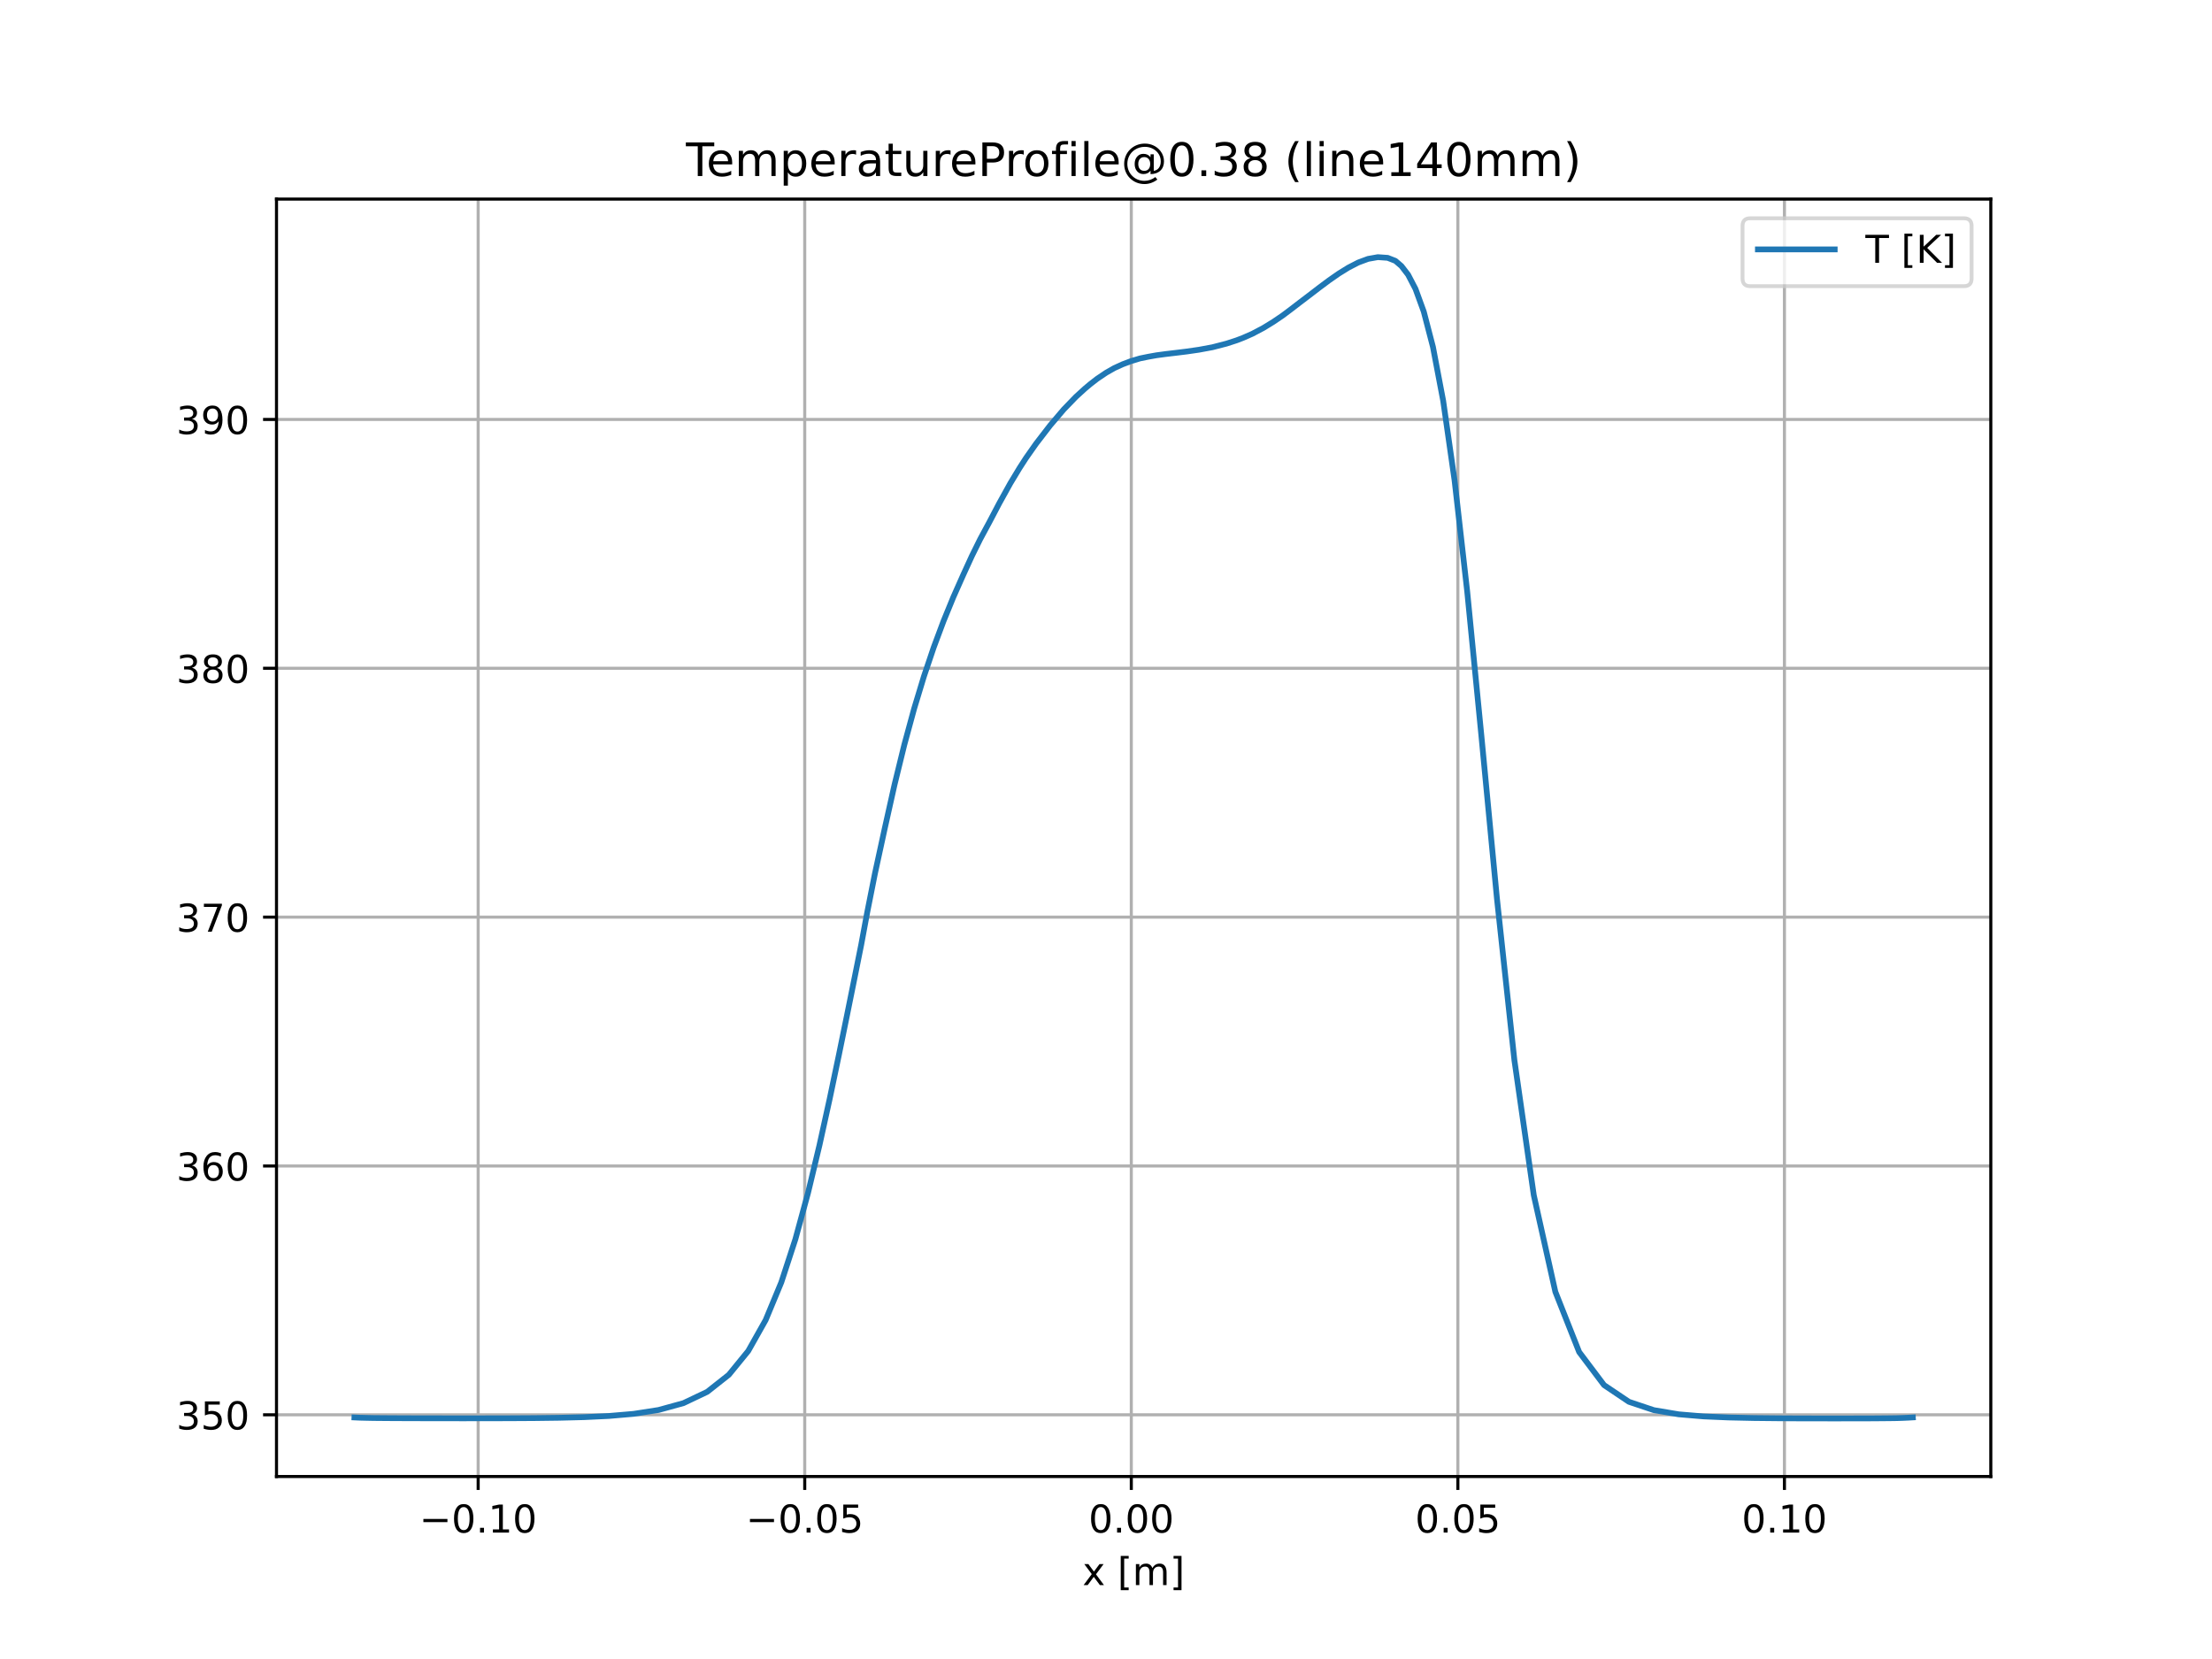
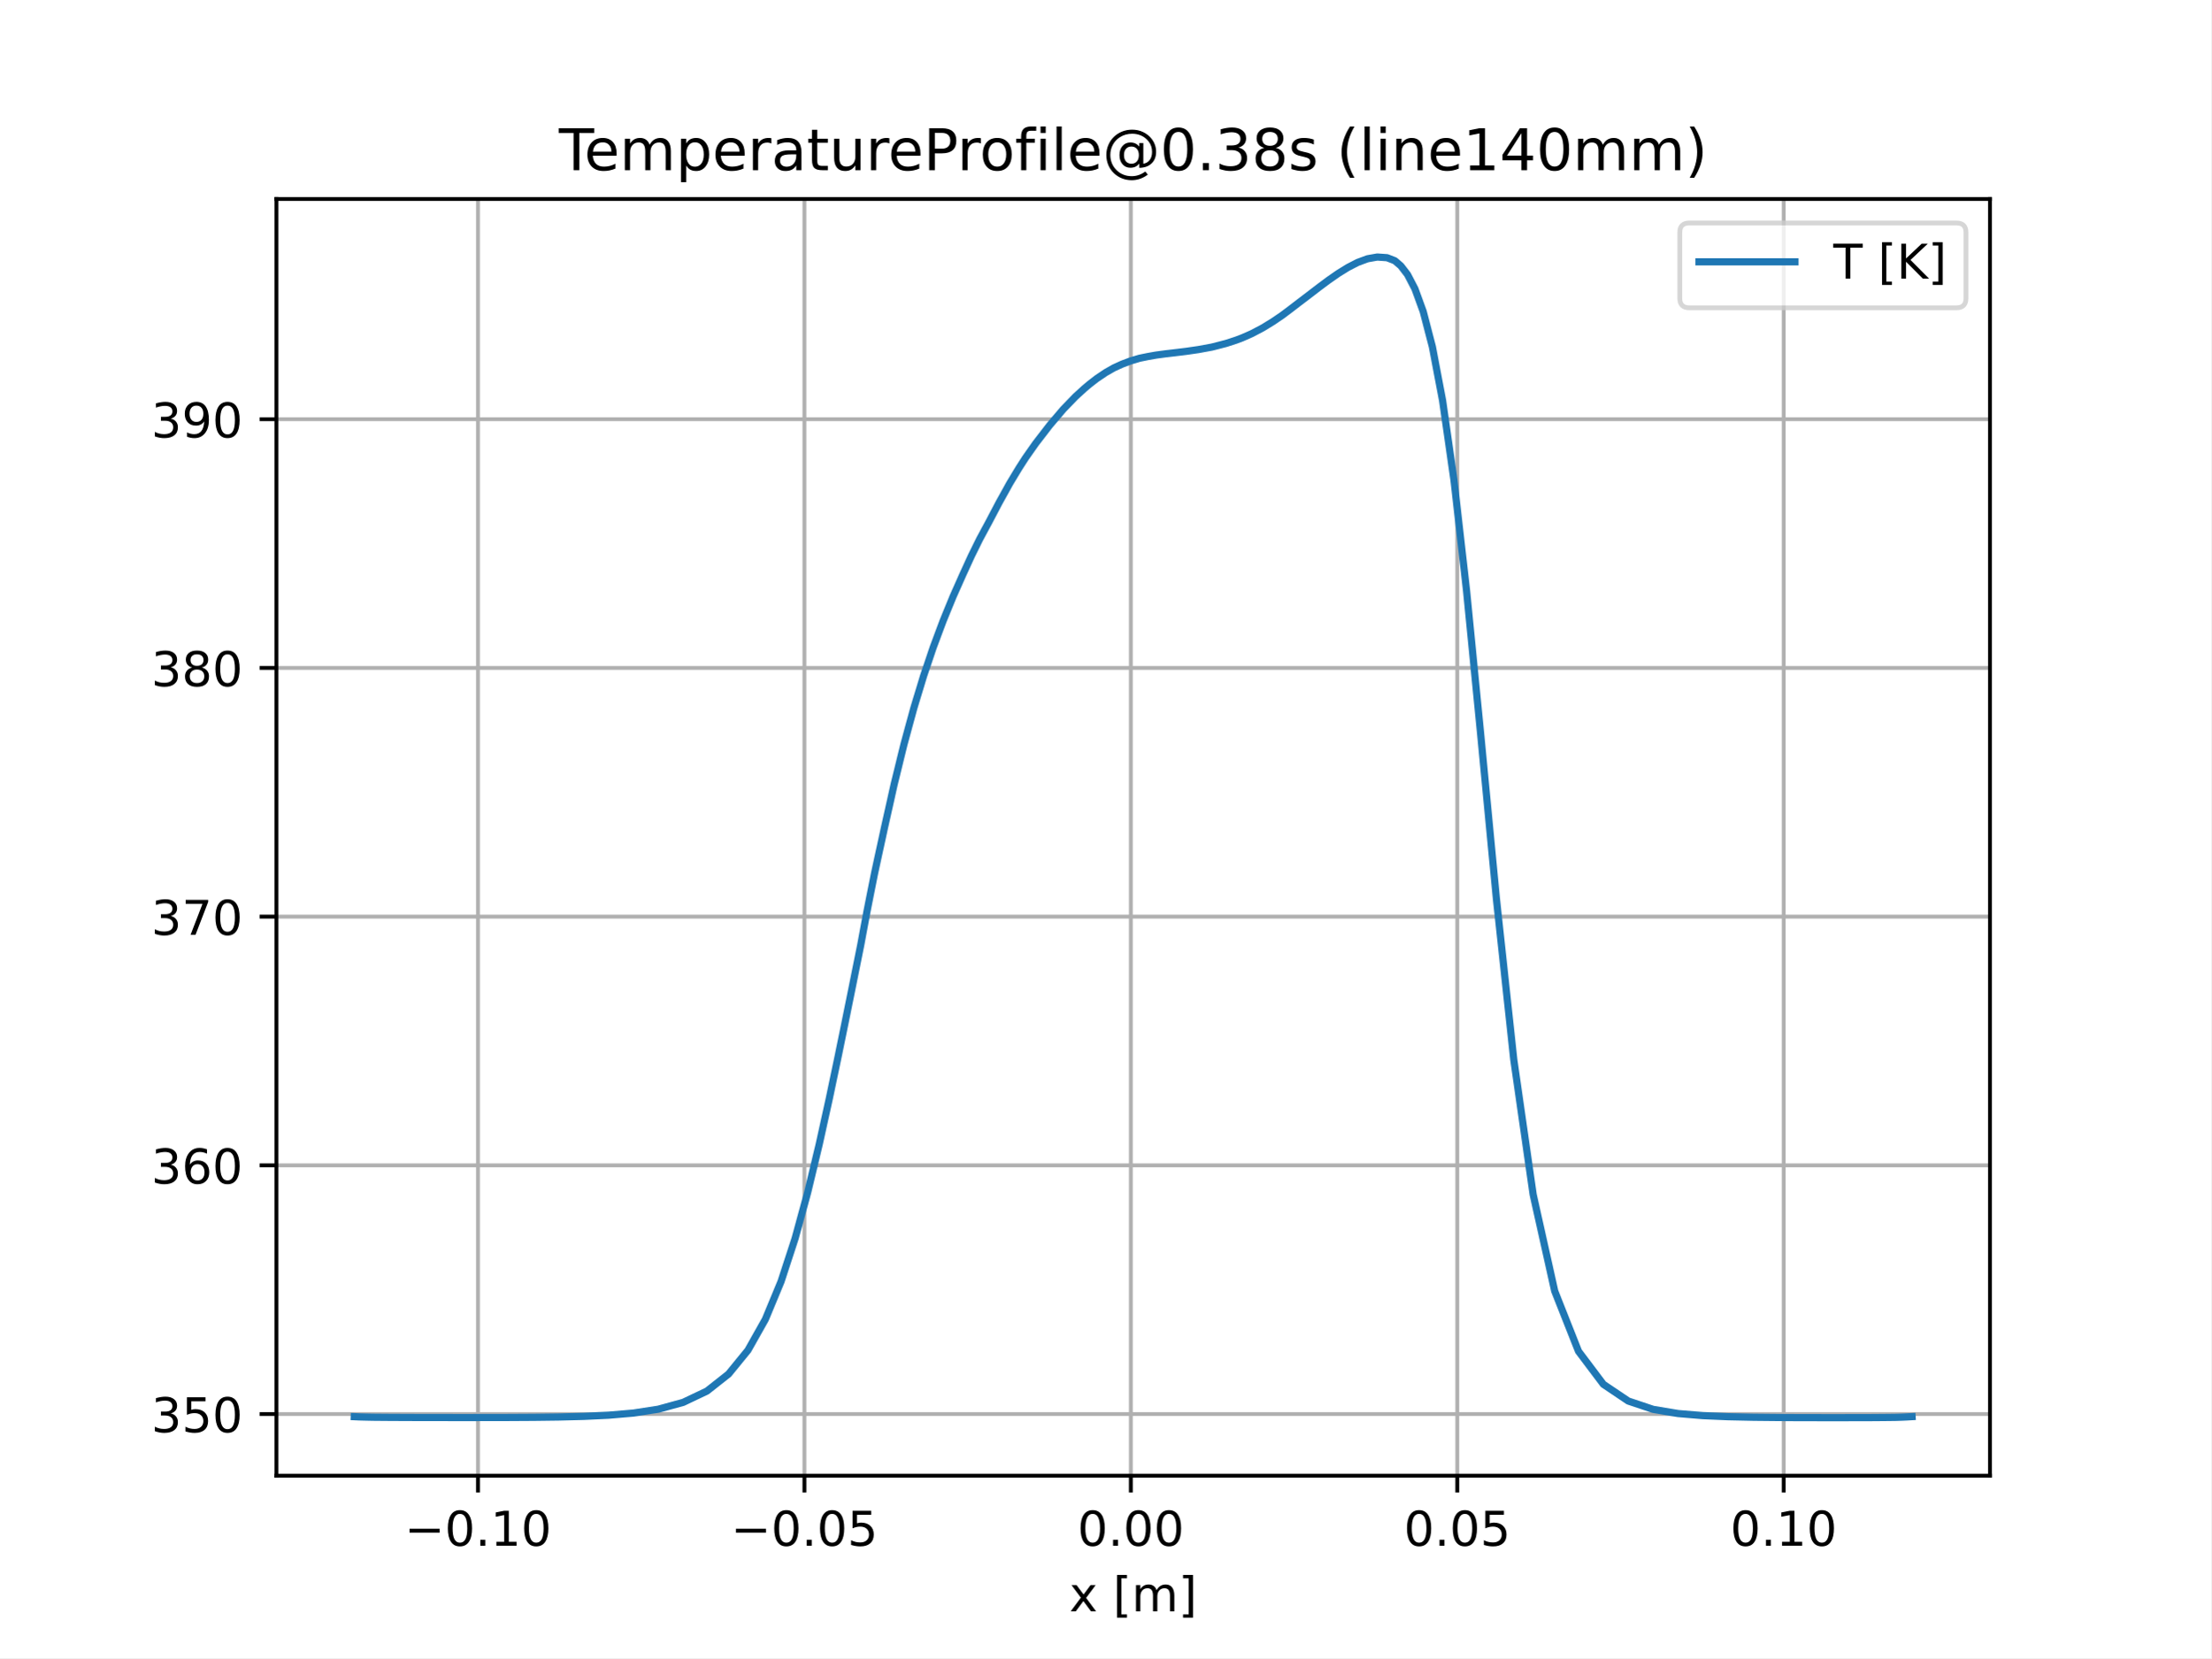
- <svg xmlns="http://www.w3.org/2000/svg" xmlns:xlink="http://www.w3.org/1999/xlink" width="576pt" height="432pt" viewBox="0 0 576 432" version="1.1">
+ <svg xmlns="http://www.w3.org/2000/svg" xmlns:xlink="http://www.w3.org/1999/xlink" width="460.8pt" height="345.6pt" viewBox="0 0 460.8 345.6" version="1.1">
  <defs>
    <style type="text/css">*{stroke-linejoin: round; stroke-linecap: butt}</style>
  </defs>
  <g id="figure_1">
    <g id="patch_1">
-       <path d="M 0 432  L 576 432  L 576 0  L 0 0  z " style="fill: #ffffff" />
+       <path d="M 0 345.6  L 460.8 345.6  L 460.8 0  L 0 0  z " style="fill: #ffffff" />
    </g>
    <g id="axes_1">
      <g id="patch_2">
-         <path d="M 72 384.48  L 518.4 384.48  L 518.4 51.84  L 72 51.84  z " style="fill: #ffffff" />
+         <path d="M 57.6 307.584  L 414.72 307.584  L 414.72 41.472  L 57.6 41.472  z " style="fill: #ffffff" />
      </g>
      <g id="matplotlib.axis_1">
        <g id="xtick_1">
          <g id="line2d_1">
-             <path d="M 124.513 384.48  L 124.513 51.84  " clip-path="url(#pf0f694157b)" style="fill: none; stroke: #b0b0b0; stroke-width: 0.8; stroke-linecap: square" />
+             <path d="M 99.611 307.584  L 99.611 41.472  " clip-path="url(#pc00e6fc760)" style="fill: none; stroke: #b0b0b0; stroke-width: 0.8; stroke-linecap: square" />
          </g>
          <g id="line2d_2">
            <defs>
-               <path id="m579aeb7c32" d="M 0 0  L 0 3.5  " style="stroke: #000000; stroke-width: 0.8" />
+               <path id="m9f696a53bb" d="M 0 0  L 0 3.5  " style="stroke: #000000; stroke-width: 0.8" />
            </defs>
            <g>
-               <use xlink:href="#m579aeb7c32" x="124.513" y="384.48" style="stroke: #000000; stroke-width: 0.8" />
+               <use xlink:href="#m9f696a53bb" x="99.611" y="307.584" style="stroke: #000000; stroke-width: 0.8" />
            </g>
          </g>
          <g id="text_1">
-             <g transform="translate(109.1907 399.0784) scale(0.1 -0.1)">
+             <g transform="translate(84.28803 322.1824) scale(0.1 -0.1)">
              <defs>
                <path id="DejaVuSans-2212" d="M 678 2272  L 4684 2272  L 4684 1741  L 678 1741  L 678 2272  z " transform="scale(0.015625)" />
                <path id="DejaVuSans-30" d="M 2034 4250  Q 1547 4250 1301 3770  Q 1056 3291 1056 2328  Q 1056 1369 1301 889  Q 1547 409 2034 409  Q 2525 409 2770 889  Q 3016 1369 3016 2328  Q 3016 3291 2770 3770  Q 2525 4250 2034 4250  z M 2034 4750  Q 2819 4750 3233 4129  Q 3647 3509 3647 2328  Q 3647 1150 3233 529  Q 2819 -91 2034 -91  Q 1250 -91 836 529  Q 422 1150 422 2328  Q 422 3509 836 4129  Q 1250 4750 2034 4750  z " transform="scale(0.015625)" />
                <path id="DejaVuSans-2e" d="M 684 794  L 1344 794  L 1344 0  L 684 0  L 684 794  z " transform="scale(0.015625)" />
                <path id="DejaVuSans-31" d="M 794 531  L 1825 531  L 1825 4091  L 703 3866  L 703 4441  L 1819 4666  L 2450 4666  L 2450 531  L 3481 531  L 3481 0  L 794 0  L 794 531  z " transform="scale(0.015625)" />
              </defs>
              <use xlink:href="#DejaVuSans-2212" />
              <use xlink:href="#DejaVuSans-30" x="83.789" />
              <use xlink:href="#DejaVuSans-2e" x="147.412" />
              <use xlink:href="#DejaVuSans-31" x="179.199" />
              <use xlink:href="#DejaVuSans-30" x="242.822" />
            </g>
          </g>
        </g>
        <g id="xtick_2">
          <g id="line2d_3">
-             <path d="M 209.551 384.48  L 209.551 51.84  " clip-path="url(#pf0f694157b)" style="fill: none; stroke: #b0b0b0; stroke-width: 0.8; stroke-linecap: square" />
+             <path d="M 167.641 307.584  L 167.641 41.472  " clip-path="url(#pc00e6fc760)" style="fill: none; stroke: #b0b0b0; stroke-width: 0.8; stroke-linecap: square" />
          </g>
          <g id="line2d_4">
            <g>
-               <use xlink:href="#m579aeb7c32" x="209.551" y="384.48" style="stroke: #000000; stroke-width: 0.8" />
+               <use xlink:href="#m9f696a53bb" x="167.641" y="307.584" style="stroke: #000000; stroke-width: 0.8" />
            </g>
          </g>
          <g id="text_2">
-             <g transform="translate(194.2283 399.0784) scale(0.1 -0.1)">
+             <g transform="translate(152.3181 322.1824) scale(0.1 -0.1)">
              <defs>
                <path id="DejaVuSans-35" d="M 691 4666  L 3169 4666  L 3169 4134  L 1269 4134  L 1269 2991  Q 1406 3038 1543 3061  Q 1681 3084 1819 3084  Q 2600 3084 3056 2656  Q 3513 2228 3513 1497  Q 3513 744 3044 326  Q 2575 -91 1722 -91  Q 1428 -91 1123 -41  Q 819 9 494 109  L 494 744  Q 775 591 1075 516  Q 1375 441 1709 441  Q 2250 441 2565 725  Q 2881 1009 2881 1497  Q 2881 1984 2565 2268  Q 2250 2553 1709 2553  Q 1456 2553 1204 2497  Q 953 2441 691 2322  L 691 4666  z " transform="scale(0.015625)" />
              </defs>
              <use xlink:href="#DejaVuSans-2212" />
              <use xlink:href="#DejaVuSans-30" x="83.789" />
              <use xlink:href="#DejaVuSans-2e" x="147.412" />
              <use xlink:href="#DejaVuSans-30" x="179.199" />
              <use xlink:href="#DejaVuSans-35" x="242.822" />
            </g>
          </g>
        </g>
        <g id="xtick_3">
          <g id="line2d_5">
-             <path d="M 294.589 384.48  L 294.589 51.84  " clip-path="url(#pf0f694157b)" style="fill: none; stroke: #b0b0b0; stroke-width: 0.8; stroke-linecap: square" />
+             <path d="M 235.671 307.584  L 235.671 41.472  " clip-path="url(#pc00e6fc760)" style="fill: none; stroke: #b0b0b0; stroke-width: 0.8; stroke-linecap: square" />
          </g>
          <g id="line2d_6">
            <g>
-               <use xlink:href="#m579aeb7c32" x="294.589" y="384.48" style="stroke: #000000; stroke-width: 0.8" />
+               <use xlink:href="#m9f696a53bb" x="235.671" y="307.584" style="stroke: #000000; stroke-width: 0.8" />
            </g>
          </g>
          <g id="text_3">
-             <g transform="translate(283.4558 399.0784) scale(0.1 -0.1)">
+             <g transform="translate(224.5381 322.1824) scale(0.1 -0.1)">
              <use xlink:href="#DejaVuSans-30" />
              <use xlink:href="#DejaVuSans-2e" x="63.623" />
              <use xlink:href="#DejaVuSans-30" x="95.41" />
              <use xlink:href="#DejaVuSans-30" x="159.033" />
            </g>
          </g>
        </g>
        <g id="xtick_4">
          <g id="line2d_7">
-             <path d="M 379.626 384.48  L 379.626 51.84  " clip-path="url(#pf0f694157b)" style="fill: none; stroke: #b0b0b0; stroke-width: 0.8; stroke-linecap: square" />
+             <path d="M 303.701 307.584  L 303.701 41.472  " clip-path="url(#pc00e6fc760)" style="fill: none; stroke: #b0b0b0; stroke-width: 0.8; stroke-linecap: square" />
          </g>
          <g id="line2d_8">
            <g>
-               <use xlink:href="#m579aeb7c32" x="379.626" y="384.48" style="stroke: #000000; stroke-width: 0.8" />
+               <use xlink:href="#m9f696a53bb" x="303.701" y="307.584" style="stroke: #000000; stroke-width: 0.8" />
            </g>
          </g>
          <g id="text_4">
-             <g transform="translate(368.4934 399.0784) scale(0.1 -0.1)">
+             <g transform="translate(292.5681 322.1824) scale(0.1 -0.1)">
              <use xlink:href="#DejaVuSans-30" />
              <use xlink:href="#DejaVuSans-2e" x="63.623" />
              <use xlink:href="#DejaVuSans-30" x="95.41" />
              <use xlink:href="#DejaVuSans-35" x="159.033" />
            </g>
          </g>
        </g>
        <g id="xtick_5">
          <g id="line2d_9">
-             <path d="M 464.664 384.48  L 464.664 51.84  " clip-path="url(#pf0f694157b)" style="fill: none; stroke: #b0b0b0; stroke-width: 0.8; stroke-linecap: square" />
+             <path d="M 371.731 307.584  L 371.731 41.472  " clip-path="url(#pc00e6fc760)" style="fill: none; stroke: #b0b0b0; stroke-width: 0.8; stroke-linecap: square" />
          </g>
          <g id="line2d_10">
            <g>
-               <use xlink:href="#m579aeb7c32" x="464.664" y="384.48" style="stroke: #000000; stroke-width: 0.8" />
+               <use xlink:href="#m9f696a53bb" x="371.731" y="307.584" style="stroke: #000000; stroke-width: 0.8" />
            </g>
          </g>
          <g id="text_5">
-             <g transform="translate(453.531 399.0784) scale(0.1 -0.1)">
+             <g transform="translate(360.5982 322.1824) scale(0.1 -0.1)">
              <use xlink:href="#DejaVuSans-30" />
              <use xlink:href="#DejaVuSans-2e" x="63.623" />
              <use xlink:href="#DejaVuSans-31" x="95.41" />
              <use xlink:href="#DejaVuSans-30" x="159.033" />
            </g>
          </g>
        </g>
        <g id="text_6">
-           <g transform="translate(281.8797 412.7566) scale(0.1 -0.1)">
+           <g transform="translate(222.8397 335.8606) scale(0.1 -0.1)">
            <defs>
              <path id="DejaVuSans-78" d="M 3513 3500  L 2247 1797  L 3578 0  L 2900 0  L 1881 1375  L 863 0  L 184 0  L 1544 1831  L 300 3500  L 978 3500  L 1906 2253  L 2834 3500  L 3513 3500  z " transform="scale(0.015625)" />
              <path id="DejaVuSans-20" transform="scale(0.015625)" />
              <path id="DejaVuSans-5b" d="M 550 4863  L 1875 4863  L 1875 4416  L 1125 4416  L 1125 -397  L 1875 -397  L 1875 -844  L 550 -844  L 550 4863  z " transform="scale(0.015625)" />
              <path id="DejaVuSans-6d" d="M 3328 2828  Q 3544 3216 3844 3400  Q 4144 3584 4550 3584  Q 5097 3584 5394 3201  Q 5691 2819 5691 2113  L 5691 0  L 5113 0  L 5113 2094  Q 5113 2597 4934 2840  Q 4756 3084 4391 3084  Q 3944 3084 3684 2787  Q 3425 2491 3425 1978  L 3425 0  L 2847 0  L 2847 2094  Q 2847 2600 2669 2842  Q 2491 3084 2119 3084  Q 1678 3084 1418 2786  Q 1159 2488 1159 1978  L 1159 0  L 581 0  L 581 3500  L 1159 3500  L 1159 2956  Q 1356 3278 1631 3431  Q 1906 3584 2284 3584  Q 2666 3584 2933 3390  Q 3200 3197 3328 2828  z " transform="scale(0.015625)" />
              <path id="DejaVuSans-5d" d="M 1947 4863  L 1947 -844  L 622 -844  L 622 -397  L 1369 -397  L 1369 4416  L 622 4416  L 622 4863  L 1947 4863  z " transform="scale(0.015625)" />
            </defs>
            <use xlink:href="#DejaVuSans-78" />
            <use xlink:href="#DejaVuSans-20" x="59.18" />
            <use xlink:href="#DejaVuSans-5b" x="90.967" />
            <use xlink:href="#DejaVuSans-6d" x="129.98" />
            <use xlink:href="#DejaVuSans-5d" x="227.393" />
          </g>
        </g>
      </g>
      <g id="matplotlib.axis_2">
        <g id="ytick_1">
          <g id="line2d_11">
-             <path d="M 72 368.414  L 518.4 368.414  " clip-path="url(#pf0f694157b)" style="fill: none; stroke: #b0b0b0; stroke-width: 0.8; stroke-linecap: square" />
+             <path d="M 57.6 294.731  L 414.72 294.731  " clip-path="url(#pc00e6fc760)" style="fill: none; stroke: #b0b0b0; stroke-width: 0.8; stroke-linecap: square" />
          </g>
          <g id="line2d_12">
            <defs>
-               <path id="mdb92d58ee1" d="M 0 0  L -3.5 0  " style="stroke: #000000; stroke-width: 0.8" />
+               <path id="m87f3533368" d="M 0 0  L -3.5 0  " style="stroke: #000000; stroke-width: 0.8" />
            </defs>
            <g>
-               <use xlink:href="#mdb92d58ee1" x="72" y="368.414" style="stroke: #000000; stroke-width: 0.8" />
+               <use xlink:href="#m87f3533368" x="57.6" y="294.731" style="stroke: #000000; stroke-width: 0.8" />
            </g>
          </g>
          <g id="text_7">
-             <g transform="translate(45.9125 372.2132) scale(0.1 -0.1)">
+             <g transform="translate(31.5125 298.5304) scale(0.1 -0.1)">
              <defs>
                <path id="DejaVuSans-33" d="M 2597 2516  Q 3050 2419 3304 2112  Q 3559 1806 3559 1356  Q 3559 666 3084 287  Q 2609 -91 1734 -91  Q 1441 -91 1130 -33  Q 819 25 488 141  L 488 750  Q 750 597 1062 519  Q 1375 441 1716 441  Q 2309 441 2620 675  Q 2931 909 2931 1356  Q 2931 1769 2642 2001  Q 2353 2234 1838 2234  L 1294 2234  L 1294 2753  L 1863 2753  Q 2328 2753 2575 2939  Q 2822 3125 2822 3475  Q 2822 3834 2567 4026  Q 2313 4219 1838 4219  Q 1578 4219 1281 4162  Q 984 4106 628 3988  L 628 4550  Q 988 4650 1302 4700  Q 1616 4750 1894 4750  Q 2613 4750 3031 4423  Q 3450 4097 3450 3541  Q 3450 3153 3228 2886  Q 3006 2619 2597 2516  z " transform="scale(0.015625)" />
              </defs>
              <use xlink:href="#DejaVuSans-33" />
              <use xlink:href="#DejaVuSans-35" x="63.623" />
              <use xlink:href="#DejaVuSans-30" x="127.246" />
            </g>
          </g>
        </g>
        <g id="ytick_2">
          <g id="line2d_13">
-             <path d="M 72 303.616  L 518.4 303.616  " clip-path="url(#pf0f694157b)" style="fill: none; stroke: #b0b0b0; stroke-width: 0.8; stroke-linecap: square" />
+             <path d="M 57.6 242.893  L 414.72 242.893  " clip-path="url(#pc00e6fc760)" style="fill: none; stroke: #b0b0b0; stroke-width: 0.8; stroke-linecap: square" />
          </g>
          <g id="line2d_14">
            <g>
-               <use xlink:href="#mdb92d58ee1" x="72" y="303.616" style="stroke: #000000; stroke-width: 0.8" />
+               <use xlink:href="#m87f3533368" x="57.6" y="242.893" style="stroke: #000000; stroke-width: 0.8" />
            </g>
          </g>
          <g id="text_8">
-             <g transform="translate(45.9125 307.415) scale(0.1 -0.1)">
+             <g transform="translate(31.5125 246.6919) scale(0.1 -0.1)">
              <defs>
                <path id="DejaVuSans-36" d="M 2113 2584  Q 1688 2584 1439 2293  Q 1191 2003 1191 1497  Q 1191 994 1439 701  Q 1688 409 2113 409  Q 2538 409 2786 701  Q 3034 994 3034 1497  Q 3034 2003 2786 2293  Q 2538 2584 2113 2584  z M 3366 4563  L 3366 3988  Q 3128 4100 2886 4159  Q 2644 4219 2406 4219  Q 1781 4219 1451 3797  Q 1122 3375 1075 2522  Q 1259 2794 1537 2939  Q 1816 3084 2150 3084  Q 2853 3084 3261 2657  Q 3669 2231 3669 1497  Q 3669 778 3244 343  Q 2819 -91 2113 -91  Q 1303 -91 875 529  Q 447 1150 447 2328  Q 447 3434 972 4092  Q 1497 4750 2381 4750  Q 2619 4750 2861 4703  Q 3103 4656 3366 4563  z " transform="scale(0.015625)" />
              </defs>
              <use xlink:href="#DejaVuSans-33" />
              <use xlink:href="#DejaVuSans-36" x="63.623" />
              <use xlink:href="#DejaVuSans-30" x="127.246" />
            </g>
          </g>
        </g>
        <g id="ytick_3">
          <g id="line2d_15">
-             <path d="M 72 238.818  L 518.4 238.818  " clip-path="url(#pf0f694157b)" style="fill: none; stroke: #b0b0b0; stroke-width: 0.8; stroke-linecap: square" />
+             <path d="M 57.6 191.054  L 414.72 191.054  " clip-path="url(#pc00e6fc760)" style="fill: none; stroke: #b0b0b0; stroke-width: 0.8; stroke-linecap: square" />
          </g>
          <g id="line2d_16">
            <g>
-               <use xlink:href="#mdb92d58ee1" x="72" y="238.818" style="stroke: #000000; stroke-width: 0.8" />
+               <use xlink:href="#m87f3533368" x="57.6" y="191.054" style="stroke: #000000; stroke-width: 0.8" />
            </g>
          </g>
          <g id="text_9">
-             <g transform="translate(45.9125 242.6169) scale(0.1 -0.1)">
+             <g transform="translate(31.5125 194.8533) scale(0.1 -0.1)">
              <defs>
                <path id="DejaVuSans-37" d="M 525 4666  L 3525 4666  L 3525 4397  L 1831 0  L 1172 0  L 2766 4134  L 525 4134  L 525 4666  z " transform="scale(0.015625)" />
              </defs>
              <use xlink:href="#DejaVuSans-33" />
              <use xlink:href="#DejaVuSans-37" x="63.623" />
              <use xlink:href="#DejaVuSans-30" x="127.246" />
            </g>
          </g>
        </g>
        <g id="ytick_4">
          <g id="line2d_17">
-             <path d="M 72 174.02  L 518.4 174.02  " clip-path="url(#pf0f694157b)" style="fill: none; stroke: #b0b0b0; stroke-width: 0.8; stroke-linecap: square" />
+             <path d="M 57.6 139.216  L 414.72 139.216  " clip-path="url(#pc00e6fc760)" style="fill: none; stroke: #b0b0b0; stroke-width: 0.8; stroke-linecap: square" />
          </g>
          <g id="line2d_18">
            <g>
-               <use xlink:href="#mdb92d58ee1" x="72" y="174.02" style="stroke: #000000; stroke-width: 0.8" />
+               <use xlink:href="#m87f3533368" x="57.6" y="139.216" style="stroke: #000000; stroke-width: 0.8" />
            </g>
          </g>
          <g id="text_10">
-             <g transform="translate(45.9125 177.8187) scale(0.1 -0.1)">
+             <g transform="translate(31.5125 143.0148) scale(0.1 -0.1)">
              <defs>
                <path id="DejaVuSans-38" d="M 2034 2216  Q 1584 2216 1326 1975  Q 1069 1734 1069 1313  Q 1069 891 1326 650  Q 1584 409 2034 409  Q 2484 409 2743 651  Q 3003 894 3003 1313  Q 3003 1734 2745 1975  Q 2488 2216 2034 2216  z M 1403 2484  Q 997 2584 770 2862  Q 544 3141 544 3541  Q 544 4100 942 4425  Q 1341 4750 2034 4750  Q 2731 4750 3128 4425  Q 3525 4100 3525 3541  Q 3525 3141 3298 2862  Q 3072 2584 2669 2484  Q 3125 2378 3379 2068  Q 3634 1759 3634 1313  Q 3634 634 3220 271  Q 2806 -91 2034 -91  Q 1263 -91 848 271  Q 434 634 434 1313  Q 434 1759 690 2068  Q 947 2378 1403 2484  z M 1172 3481  Q 1172 3119 1398 2916  Q 1625 2713 2034 2713  Q 2441 2713 2670 2916  Q 2900 3119 2900 3481  Q 2900 3844 2670 4047  Q 2441 4250 2034 4250  Q 1625 4250 1398 4047  Q 1172 3844 1172 3481  z " transform="scale(0.015625)" />
              </defs>
              <use xlink:href="#DejaVuSans-33" />
              <use xlink:href="#DejaVuSans-38" x="63.623" />
              <use xlink:href="#DejaVuSans-30" x="127.246" />
            </g>
          </g>
        </g>
        <g id="ytick_5">
          <g id="line2d_19">
-             <path d="M 72 109.221  L 518.4 109.221  " clip-path="url(#pf0f694157b)" style="fill: none; stroke: #b0b0b0; stroke-width: 0.8; stroke-linecap: square" />
+             <path d="M 57.6 87.377  L 414.72 87.377  " clip-path="url(#pc00e6fc760)" style="fill: none; stroke: #b0b0b0; stroke-width: 0.8; stroke-linecap: square" />
          </g>
          <g id="line2d_20">
            <g>
-               <use xlink:href="#mdb92d58ee1" x="72" y="109.221" style="stroke: #000000; stroke-width: 0.8" />
+               <use xlink:href="#m87f3533368" x="57.6" y="87.377" style="stroke: #000000; stroke-width: 0.8" />
            </g>
          </g>
          <g id="text_11">
-             <g transform="translate(45.9125 113.0206) scale(0.1 -0.1)">
+             <g transform="translate(31.5125 91.1763) scale(0.1 -0.1)">
              <defs>
                <path id="DejaVuSans-39" d="M 703 97  L 703 672  Q 941 559 1184 500  Q 1428 441 1663 441  Q 2288 441 2617 861  Q 2947 1281 2994 2138  Q 2813 1869 2534 1725  Q 2256 1581 1919 1581  Q 1219 1581 811 2004  Q 403 2428 403 3163  Q 403 3881 828 4315  Q 1253 4750 1959 4750  Q 2769 4750 3195 4129  Q 3622 3509 3622 2328  Q 3622 1225 3098 567  Q 2575 -91 1691 -91  Q 1453 -91 1209 -44  Q 966 3 703 97  z M 1959 2075  Q 2384 2075 2632 2365  Q 2881 2656 2881 3163  Q 2881 3666 2632 3958  Q 2384 4250 1959 4250  Q 1534 4250 1286 3958  Q 1038 3666 1038 3163  Q 1038 2656 1286 2365  Q 1534 2075 1959 2075  z " transform="scale(0.015625)" />
              </defs>
              <use xlink:href="#DejaVuSans-33" />
              <use xlink:href="#DejaVuSans-39" x="63.623" />
              <use xlink:href="#DejaVuSans-30" x="127.246" />
            </g>
          </g>
        </g>
      </g>
      <g id="line2d_21">
-         <path d="M 92.291 369.101  L 93.694 369.166  L 95.305 369.204  L 97.153 369.243  L 99.276 369.263  L 101.711 369.282  L 104.507 369.295  L 107.715 369.308  L 111.397 369.315  L 115.625 369.321  L 120.477 369.328  L 126.045 369.321  L 132.436 369.308  L 139.091 369.269  L 145.57 369.185  L 152.049 369.023  L 158.528 368.718  L 165.008 368.161  L 171.487 367.157  L 177.966 365.375  L 184.164 362.427  L 189.781 357.994  L 194.831 351.806  L 199.37 343.745  L 203.45 333.915  L 207.117 322.686  L 210.413 310.608  L 213.376 298.263  L 216.039 286.185  L 218.432 274.774  L 220.584 264.244  L 222.518 254.674  L 224.256 246.023  L 225.819 237.599  L 227.834 227.465  L 230.385 215.73  L 232.936 204.319  L 235.487 193.913  L 238.039 184.536  L 240.59 176.125  L 243.141 168.563  L 245.692 161.734  L 248.243 155.5  L 250.794 149.759  L 253.091 144.744  L 255.24 140.396  L 257.609 136.002  L 260.222 131.026  L 263.105 125.823  L 265.493 121.87  L 267.16 119.285  L 269.79 115.539  L 273.475 110.757  L 276.994 106.616  L 280.179 103.318  L 282.489 101.212  L 283.858 100.059  L 285.671 98.653  L 288.033 97.059  L 290.171 95.841  L 292.321 94.862  L 294.589 94.007  L 296.856 93.333  L 299.012 92.892  L 301.16 92.51  L 303.529 92.192  L 305.332 91.979  L 306.703 91.817  L 309.025 91.531  L 312.204 91.071  L 315.71 90.423  L 319.396 89.471  L 322.025 88.616  L 323.697 87.974  L 326.099 86.918  L 328.982 85.395  L 331.592 83.795  L 333.954 82.194  L 336.092 80.594  L 338.383 78.831  L 340.934 76.894  L 343.485 74.937  L 346.036 73.032  L 348.587 71.256  L 351.139 69.675  L 353.69 68.36  L 356.241 67.414  L 358.792 66.96  L 361.343 67.141  L 363.358 67.925  L 364.921 69.267  L 366.659 71.522  L 368.593 75.235  L 370.745 81.144  L 373.138 90.346  L 375.801 104.368  L 378.764 125.064  L 382.06 154.036  L 385.727 191.353  L 389.807 234.023  L 394.346 276.057  L 399.396 311.236  L 405.013 336.391  L 411.212 352.065  L 417.691 360.671  L 424.17 365.025  L 430.649 367.196  L 437.128 368.284  L 443.607 368.829  L 450.086 369.107  L 456.742 369.25  L 463.133 369.315  L 468.701 369.347  L 473.554 369.354  L 477.782 369.36  L 481.464 369.354  L 484.673 369.347  L 487.467 369.341  L 489.903 369.321  L 492.026 369.302  L 493.874 369.276  L 495.485 369.224  L 496.888 369.159  L 498.109 369.088  " clip-path="url(#pf0f694157b)" style="fill: none; stroke: #1f77b4; stroke-width: 1.5; stroke-linecap: square" />
+         <path d="M 73.833 295.281  L 74.955 295.332  L 76.244 295.364  L 77.723 295.395  L 79.421 295.41  L 81.369 295.426  L 83.606 295.436  L 86.172 295.447  L 89.118 295.452  L 92.5 295.457  L 96.382 295.462  L 100.836 295.457  L 105.949 295.447  L 111.273 295.415  L 116.456 295.348  L 121.64 295.218  L 126.823 294.975  L 132.006 294.529  L 137.189 293.725  L 142.372 292.3  L 147.331 289.941  L 151.825 286.396  L 155.865 281.445  L 159.496 274.996  L 162.76 267.132  L 165.693 258.149  L 168.33 248.486  L 170.7 238.611  L 172.831 228.948  L 174.746 219.819  L 176.467 211.396  L 178.014 203.739  L 179.405 196.819  L 180.655 190.08  L 182.267 181.972  L 184.308 172.584  L 186.349 163.455  L 188.39 155.13  L 190.431 147.629  L 192.472 140.9  L 194.513 134.851  L 196.554 129.387  L 198.594 124.4  L 200.635 119.807  L 202.473 115.795  L 204.192 112.317  L 206.087 108.802  L 208.178 104.821  L 210.484 100.658  L 212.394 97.496  L 213.728 95.428  L 215.832 92.431  L 218.78 88.606  L 221.595 85.293  L 224.143 82.655  L 225.991 80.97  L 227.087 80.047  L 228.537 78.922  L 230.427 77.647  L 232.137 76.672  L 233.857 75.89  L 235.671 75.205  L 237.485 74.666  L 239.209 74.314  L 240.928 74.008  L 242.824 73.754  L 244.266 73.583  L 245.362 73.453  L 247.22 73.225  L 249.763 72.857  L 252.568 72.339  L 255.516 71.577  L 257.62 70.892  L 258.958 70.379  L 260.879 69.534  L 263.186 68.316  L 265.273 67.036  L 267.163 65.755  L 268.873 64.475  L 270.706 63.065  L 272.747 61.515  L 274.788 59.949  L 276.829 58.425  L 278.87 57.005  L 280.911 55.74  L 282.952 54.688  L 284.993 53.931  L 287.034 53.568  L 289.074 53.713  L 290.687 54.34  L 291.937 55.413  L 293.327 57.217  L 294.874 60.188  L 296.596 64.915  L 298.511 72.277  L 300.641 83.494  L 303.011 100.052  L 305.648 123.229  L 308.582 153.082  L 311.846 187.218  L 315.477 220.846  L 319.517 248.989  L 324.011 269.113  L 328.969 281.652  L 334.152 288.536  L 339.336 292.02  L 344.519 293.757  L 349.702 294.627  L 354.885 295.063  L 360.069 295.286  L 365.393 295.4  L 370.507 295.452  L 374.961 295.478  L 378.843 295.483  L 382.225 295.488  L 385.171 295.483  L 387.739 295.478  L 389.974 295.472  L 391.922 295.457  L 393.62 295.441  L 395.099 295.421  L 396.388 295.379  L 397.51 295.327  L 398.487 295.27  " clip-path="url(#pc00e6fc760)" style="fill: none; stroke: #1f77b4; stroke-width: 1.5; stroke-linecap: square" />
      </g>
      <g id="patch_3">
-         <path d="M 72 384.48  L 72 51.84  " style="fill: none; stroke: #000000; stroke-width: 0.8; stroke-linejoin: miter; stroke-linecap: square" />
+         <path d="M 57.6 307.584  L 57.6 41.472  " style="fill: none; stroke: #000000; stroke-width: 0.8; stroke-linejoin: miter; stroke-linecap: square" />
      </g>
      <g id="patch_4">
-         <path d="M 518.4 384.48  L 518.4 51.84  " style="fill: none; stroke: #000000; stroke-width: 0.8; stroke-linejoin: miter; stroke-linecap: square" />
+         <path d="M 414.72 307.584  L 414.72 41.472  " style="fill: none; stroke: #000000; stroke-width: 0.8; stroke-linejoin: miter; stroke-linecap: square" />
      </g>
      <g id="patch_5">
-         <path d="M 72 384.48  L 518.4 384.48  " style="fill: none; stroke: #000000; stroke-width: 0.8; stroke-linejoin: miter; stroke-linecap: square" />
+         <path d="M 57.6 307.584  L 414.72 307.584  " style="fill: none; stroke: #000000; stroke-width: 0.8; stroke-linejoin: miter; stroke-linecap: square" />
      </g>
      <g id="patch_6">
-         <path d="M 72 51.84  L 518.4 51.84  " style="fill: none; stroke: #000000; stroke-width: 0.8; stroke-linejoin: miter; stroke-linecap: square" />
+         <path d="M 57.6 41.472  L 414.72 41.472  " style="fill: none; stroke: #000000; stroke-width: 0.8; stroke-linejoin: miter; stroke-linecap: square" />
      </g>
      <g id="text_12">
-         <g transform="translate(178.6256 45.84) scale(0.12 -0.12)">
+         <g transform="translate(116.46 35.472) scale(0.12 -0.12)">
          <defs>
            <path id="DejaVuSans-54" d="M -19 4666  L 3928 4666  L 3928 4134  L 2272 4134  L 2272 0  L 1638 0  L 1638 4134  L -19 4134  L -19 4666  z " transform="scale(0.015625)" />
            <path id="DejaVuSans-65" d="M 3597 1894  L 3597 1613  L 953 1613  Q 991 1019 1311 708  Q 1631 397 2203 397  Q 2534 397 2845 478  Q 3156 559 3463 722  L 3463 178  Q 3153 47 2828 -22  Q 2503 -91 2169 -91  Q 1331 -91 842 396  Q 353 884 353 1716  Q 353 2575 817 3079  Q 1281 3584 2069 3584  Q 2775 3584 3186 3129  Q 3597 2675 3597 1894  z M 3022 2063  Q 3016 2534 2758 2815  Q 2500 3097 2075 3097  Q 1594 3097 1305 2825  Q 1016 2553 972 2059  L 3022 2063  z " transform="scale(0.015625)" />
            <path id="DejaVuSans-70" d="M 1159 525  L 1159 -1331  L 581 -1331  L 581 3500  L 1159 3500  L 1159 2969  Q 1341 3281 1617 3432  Q 1894 3584 2278 3584  Q 2916 3584 3314 3078  Q 3713 2572 3713 1747  Q 3713 922 3314 415  Q 2916 -91 2278 -91  Q 1894 -91 1617 61  Q 1341 213 1159 525  z M 3116 1747  Q 3116 2381 2855 2742  Q 2594 3103 2138 3103  Q 1681 3103 1420 2742  Q 1159 2381 1159 1747  Q 1159 1113 1420 752  Q 1681 391 2138 391  Q 2594 391 2855 752  Q 3116 1113 3116 1747  z " transform="scale(0.015625)" />
            <path id="DejaVuSans-72" d="M 2631 2963  Q 2534 3019 2420 3045  Q 2306 3072 2169 3072  Q 1681 3072 1420 2755  Q 1159 2438 1159 1844  L 1159 0  L 581 0  L 581 3500  L 1159 3500  L 1159 2956  Q 1341 3275 1631 3429  Q 1922 3584 2338 3584  Q 2397 3584 2469 3576  Q 2541 3569 2628 3553  L 2631 2963  z " transform="scale(0.015625)" />
            <path id="DejaVuSans-61" d="M 2194 1759  Q 1497 1759 1228 1600  Q 959 1441 959 1056  Q 959 750 1161 570  Q 1363 391 1709 391  Q 2188 391 2477 730  Q 2766 1069 2766 1631  L 2766 1759  L 2194 1759  z M 3341 1997  L 3341 0  L 2766 0  L 2766 531  Q 2569 213 2275 61  Q 1981 -91 1556 -91  Q 1019 -91 701 211  Q 384 513 384 1019  Q 384 1609 779 1909  Q 1175 2209 1959 2209  L 2766 2209  L 2766 2266  Q 2766 2663 2505 2880  Q 2244 3097 1772 3097  Q 1472 3097 1187 3025  Q 903 2953 641 2809  L 641 3341  Q 956 3463 1253 3523  Q 1550 3584 1831 3584  Q 2591 3584 2966 3190  Q 3341 2797 3341 1997  z " transform="scale(0.015625)" />
            <path id="DejaVuSans-74" d="M 1172 4494  L 1172 3500  L 2356 3500  L 2356 3053  L 1172 3053  L 1172 1153  Q 1172 725 1289 603  Q 1406 481 1766 481  L 2356 481  L 2356 0  L 1766 0  Q 1100 0 847 248  Q 594 497 594 1153  L 594 3053  L 172 3053  L 172 3500  L 594 3500  L 594 4494  L 1172 4494  z " transform="scale(0.015625)" />
            <path id="DejaVuSans-75" d="M 544 1381  L 544 3500  L 1119 3500  L 1119 1403  Q 1119 906 1312 657  Q 1506 409 1894 409  Q 2359 409 2629 706  Q 2900 1003 2900 1516  L 2900 3500  L 3475 3500  L 3475 0  L 2900 0  L 2900 538  Q 2691 219 2414 64  Q 2138 -91 1772 -91  Q 1169 -91 856 284  Q 544 659 544 1381  z M 1991 3584  L 1991 3584  z " transform="scale(0.015625)" />
            <path id="DejaVuSans-50" d="M 1259 4147  L 1259 2394  L 2053 2394  Q 2494 2394 2734 2622  Q 2975 2850 2975 3272  Q 2975 3691 2734 3919  Q 2494 4147 2053 4147  L 1259 4147  z M 628 4666  L 2053 4666  Q 2838 4666 3239 4311  Q 3641 3956 3641 3272  Q 3641 2581 3239 2228  Q 2838 1875 2053 1875  L 1259 1875  L 1259 0  L 628 0  L 628 4666  z " transform="scale(0.015625)" />
            <path id="DejaVuSans-6f" d="M 1959 3097  Q 1497 3097 1228 2736  Q 959 2375 959 1747  Q 959 1119 1226 758  Q 1494 397 1959 397  Q 2419 397 2687 759  Q 2956 1122 2956 1747  Q 2956 2369 2687 2733  Q 2419 3097 1959 3097  z M 1959 3584  Q 2709 3584 3137 3096  Q 3566 2609 3566 1747  Q 3566 888 3137 398  Q 2709 -91 1959 -91  Q 1206 -91 779 398  Q 353 888 353 1747  Q 353 2609 779 3096  Q 1206 3584 1959 3584  z " transform="scale(0.015625)" />
            <path id="DejaVuSans-66" d="M 2375 4863  L 2375 4384  L 1825 4384  Q 1516 4384 1395 4259  Q 1275 4134 1275 3809  L 1275 3500  L 2222 3500  L 2222 3053  L 1275 3053  L 1275 0  L 697 0  L 697 3053  L 147 3053  L 147 3500  L 697 3500  L 697 3744  Q 697 4328 969 4595  Q 1241 4863 1831 4863  L 2375 4863  z " transform="scale(0.015625)" />
            <path id="DejaVuSans-69" d="M 603 3500  L 1178 3500  L 1178 0  L 603 0  L 603 3500  z M 603 4863  L 1178 4863  L 1178 4134  L 603 4134  L 603 4863  z " transform="scale(0.015625)" />
            <path id="DejaVuSans-6c" d="M 603 4863  L 1178 4863  L 1178 0  L 603 0  L 603 4863  z " transform="scale(0.015625)" />
            <path id="DejaVuSans-40" d="M 2381 1678  Q 2381 1231 2603 976  Q 2825 722 3213 722  Q 3597 722 3817 978  Q 4038 1234 4038 1678  Q 4038 2116 3813 2373  Q 3588 2631 3206 2631  Q 2828 2631 2604 2375  Q 2381 2119 2381 1678  z M 4084 744  Q 3897 503 3655 389  Q 3413 275 3091 275  Q 2553 275 2217 664  Q 1881 1053 1881 1678  Q 1881 2303 2218 2693  Q 2556 3084 3091 3084  Q 3413 3084 3656 2967  Q 3900 2850 4084 2613  L 4084 3022  L 4531 3022  L 4531 722  Q 4988 791 5245 1139  Q 5503 1488 5503 2041  Q 5503 2375 5404 2669  Q 5306 2963 5106 3213  Q 4781 3622 4314 3839  Q 3847 4056 3297 4056  Q 2913 4056 2559 3954  Q 2206 3853 1906 3653  Q 1416 3334 1139 2817  Q 863 2300 863 1697  Q 863 1200 1042 765  Q 1222 331 1563 0  Q 1891 -325 2322 -495  Q 2753 -666 3244 -666  Q 3647 -666 4036 -530  Q 4425 -394 4750 -141  L 5031 -488  Q 4641 -791 4180 -952  Q 3719 -1113 3244 -1113  Q 2666 -1113 2153 -908  Q 1641 -703 1241 -313  Q 841 78 631 592  Q 422 1106 422 1697  Q 422 2266 634 2781  Q 847 3297 1241 3688  Q 1644 4084 2172 4295  Q 2700 4506 3291 4506  Q 3953 4506 4520 4234  Q 5088 3963 5472 3463  Q 5706 3156 5829 2797  Q 5953 2438 5953 2053  Q 5953 1231 5456 756  Q 4959 281 4084 263  L 4084 744  z " transform="scale(0.015625)" />
+             <path id="DejaVuSans-73" d="M 2834 3397  L 2834 2853  Q 2591 2978 2328 3040  Q 2066 3103 1784 3103  Q 1356 3103 1142 2972  Q 928 2841 928 2578  Q 928 2378 1081 2264  Q 1234 2150 1697 2047  L 1894 2003  Q 2506 1872 2764 1633  Q 3022 1394 3022 966  Q 3022 478 2636 193  Q 2250 -91 1575 -91  Q 1294 -91 989 -36  Q 684 19 347 128  L 347 722  Q 666 556 975 473  Q 1284 391 1588 391  Q 1994 391 2212 530  Q 2431 669 2431 922  Q 2431 1156 2273 1281  Q 2116 1406 1581 1522  L 1381 1569  Q 847 1681 609 1914  Q 372 2147 372 2553  Q 372 3047 722 3315  Q 1072 3584 1716 3584  Q 2034 3584 2315 3537  Q 2597 3491 2834 3397  z " transform="scale(0.015625)" />
            <path id="DejaVuSans-28" d="M 1984 4856  Q 1566 4138 1362 3434  Q 1159 2731 1159 2009  Q 1159 1288 1364 580  Q 1569 -128 1984 -844  L 1484 -844  Q 1016 -109 783 600  Q 550 1309 550 2009  Q 550 2706 781 3412  Q 1013 4119 1484 4856  L 1984 4856  z " transform="scale(0.015625)" />
            <path id="DejaVuSans-6e" d="M 3513 2113  L 3513 0  L 2938 0  L 2938 2094  Q 2938 2591 2744 2837  Q 2550 3084 2163 3084  Q 1697 3084 1428 2787  Q 1159 2491 1159 1978  L 1159 0  L 581 0  L 581 3500  L 1159 3500  L 1159 2956  Q 1366 3272 1645 3428  Q 1925 3584 2291 3584  Q 2894 3584 3203 3211  Q 3513 2838 3513 2113  z " transform="scale(0.015625)" />
            <path id="DejaVuSans-34" d="M 2419 4116  L 825 1625  L 2419 1625  L 2419 4116  z M 2253 4666  L 3047 4666  L 3047 1625  L 3713 1625  L 3713 1100  L 3047 1100  L 3047 0  L 2419 0  L 2419 1100  L 313 1100  L 313 1709  L 2253 4666  z " transform="scale(0.015625)" />
            <path id="DejaVuSans-29" d="M 513 4856  L 1013 4856  Q 1481 4119 1714 3412  Q 1947 2706 1947 2009  Q 1947 1309 1714 600  Q 1481 -109 1013 -844  L 513 -844  Q 928 -128 1133 580  Q 1338 1288 1338 2009  Q 1338 2731 1133 3434  Q 928 4138 513 4856  z " transform="scale(0.015625)" />
          </defs>
          <use xlink:href="#DejaVuSans-54" />
          <use xlink:href="#DejaVuSans-65" x="44.084" />
          <use xlink:href="#DejaVuSans-6d" x="105.607" />
          <use xlink:href="#DejaVuSans-70" x="203.02" />
          <use xlink:href="#DejaVuSans-65" x="266.496" />
          <use xlink:href="#DejaVuSans-72" x="328.02" />
          <use xlink:href="#DejaVuSans-61" x="369.133" />
          <use xlink:href="#DejaVuSans-74" x="430.412" />
          <use xlink:href="#DejaVuSans-75" x="469.621" />
          <use xlink:href="#DejaVuSans-72" x="533" />
          <use xlink:href="#DejaVuSans-65" x="571.863" />
          <use xlink:href="#DejaVuSans-50" x="633.387" />
          <use xlink:href="#DejaVuSans-72" x="691.939" />
          <use xlink:href="#DejaVuSans-6f" x="730.803" />
          <use xlink:href="#DejaVuSans-66" x="791.984" />
          <use xlink:href="#DejaVuSans-69" x="827.189" />
          <use xlink:href="#DejaVuSans-6c" x="854.973" />
          <use xlink:href="#DejaVuSans-65" x="882.756" />
          <use xlink:href="#DejaVuSans-40" x="944.279" />
          <use xlink:href="#DejaVuSans-30" x="1044.279" />
          <use xlink:href="#DejaVuSans-2e" x="1107.902" />
          <use xlink:href="#DejaVuSans-33" x="1139.689" />
          <use xlink:href="#DejaVuSans-38" x="1203.312" />
-           <use xlink:href="#DejaVuSans-20" x="1266.936" />
-           <use xlink:href="#DejaVuSans-28" x="1298.723" />
-           <use xlink:href="#DejaVuSans-6c" x="1337.736" />
-           <use xlink:href="#DejaVuSans-69" x="1365.52" />
-           <use xlink:href="#DejaVuSans-6e" x="1393.303" />
-           <use xlink:href="#DejaVuSans-65" x="1456.682" />
-           <use xlink:href="#DejaVuSans-31" x="1518.205" />
-           <use xlink:href="#DejaVuSans-34" x="1581.828" />
-           <use xlink:href="#DejaVuSans-30" x="1645.451" />
-           <use xlink:href="#DejaVuSans-6d" x="1709.074" />
-           <use xlink:href="#DejaVuSans-6d" x="1806.486" />
-           <use xlink:href="#DejaVuSans-29" x="1903.898" />
+           <use xlink:href="#DejaVuSans-73" x="1266.936" />
+           <use xlink:href="#DejaVuSans-20" x="1319.035" />
+           <use xlink:href="#DejaVuSans-28" x="1350.822" />
+           <use xlink:href="#DejaVuSans-6c" x="1389.836" />
+           <use xlink:href="#DejaVuSans-69" x="1417.619" />
+           <use xlink:href="#DejaVuSans-6e" x="1445.402" />
+           <use xlink:href="#DejaVuSans-65" x="1508.781" />
+           <use xlink:href="#DejaVuSans-31" x="1570.305" />
+           <use xlink:href="#DejaVuSans-34" x="1633.928" />
+           <use xlink:href="#DejaVuSans-30" x="1697.551" />
+           <use xlink:href="#DejaVuSans-6d" x="1761.174" />
+           <use xlink:href="#DejaVuSans-6d" x="1858.586" />
+           <use xlink:href="#DejaVuSans-29" x="1955.998" />
        </g>
      </g>
      <g id="legend_1">
        <g id="patch_7">
-           <path d="M 455.753 74.518  L 511.4 74.518  Q 513.4 74.518 513.4 72.518  L 513.4 58.84  Q 513.4 56.84 511.4 56.84  L 455.753 56.84  Q 453.753 56.84 453.753 58.84  L 453.753 72.518  Q 453.753 74.518 455.753 74.518  z " style="fill: #ffffff; opacity: 0.8; stroke: #cccccc; stroke-linejoin: miter" />
+           <path d="M 352.073 64.15  L 407.72 64.15  Q 409.72 64.15 409.72 62.15  L 409.72 48.472  Q 409.72 46.472 407.72 46.472  L 352.073 46.472  Q 350.073 46.472 350.073 48.472  L 350.073 62.15  Q 350.073 64.15 352.073 64.15  z " style="fill: #ffffff; opacity: 0.8; stroke: #cccccc; stroke-linejoin: miter" />
        </g>
        <g id="line2d_22">
-           <path d="M 457.753 64.938  L 467.753 64.938  L 477.753 64.938  " style="fill: none; stroke: #1f77b4; stroke-width: 1.5; stroke-linecap: square" />
+           <path d="M 354.073 54.57  L 364.073 54.57  L 374.073 54.57  " style="fill: none; stroke: #1f77b4; stroke-width: 1.5; stroke-linecap: square" />
        </g>
        <g id="text_13">
-           <g transform="translate(485.7531 68.43844) scale(0.1 -0.1)">
+           <g transform="translate(382.0731 58.07044) scale(0.1 -0.1)">
            <defs>
              <path id="DejaVuSans-4b" d="M 628 4666  L 1259 4666  L 1259 2694  L 3353 4666  L 4166 4666  L 1850 2491  L 4331 0  L 3500 0  L 1259 2247  L 1259 0  L 628 0  L 628 4666  z " transform="scale(0.015625)" />
            </defs>
            <use xlink:href="#DejaVuSans-54" />
            <use xlink:href="#DejaVuSans-20" x="61.084" />
            <use xlink:href="#DejaVuSans-5b" x="92.871" />
            <use xlink:href="#DejaVuSans-4b" x="131.885" />
            <use xlink:href="#DejaVuSans-5d" x="197.461" />
          </g>
        </g>
      </g>
    </g>
  </g>
  <defs>
-     <clipPath id="pf0f694157b">
-       <rect x="72" y="51.84" width="446.4" height="332.64" />
+     <clipPath id="pc00e6fc760">
+       <rect x="57.6" y="41.472" width="357.12" height="266.112" />
    </clipPath>
  </defs>
</svg>
